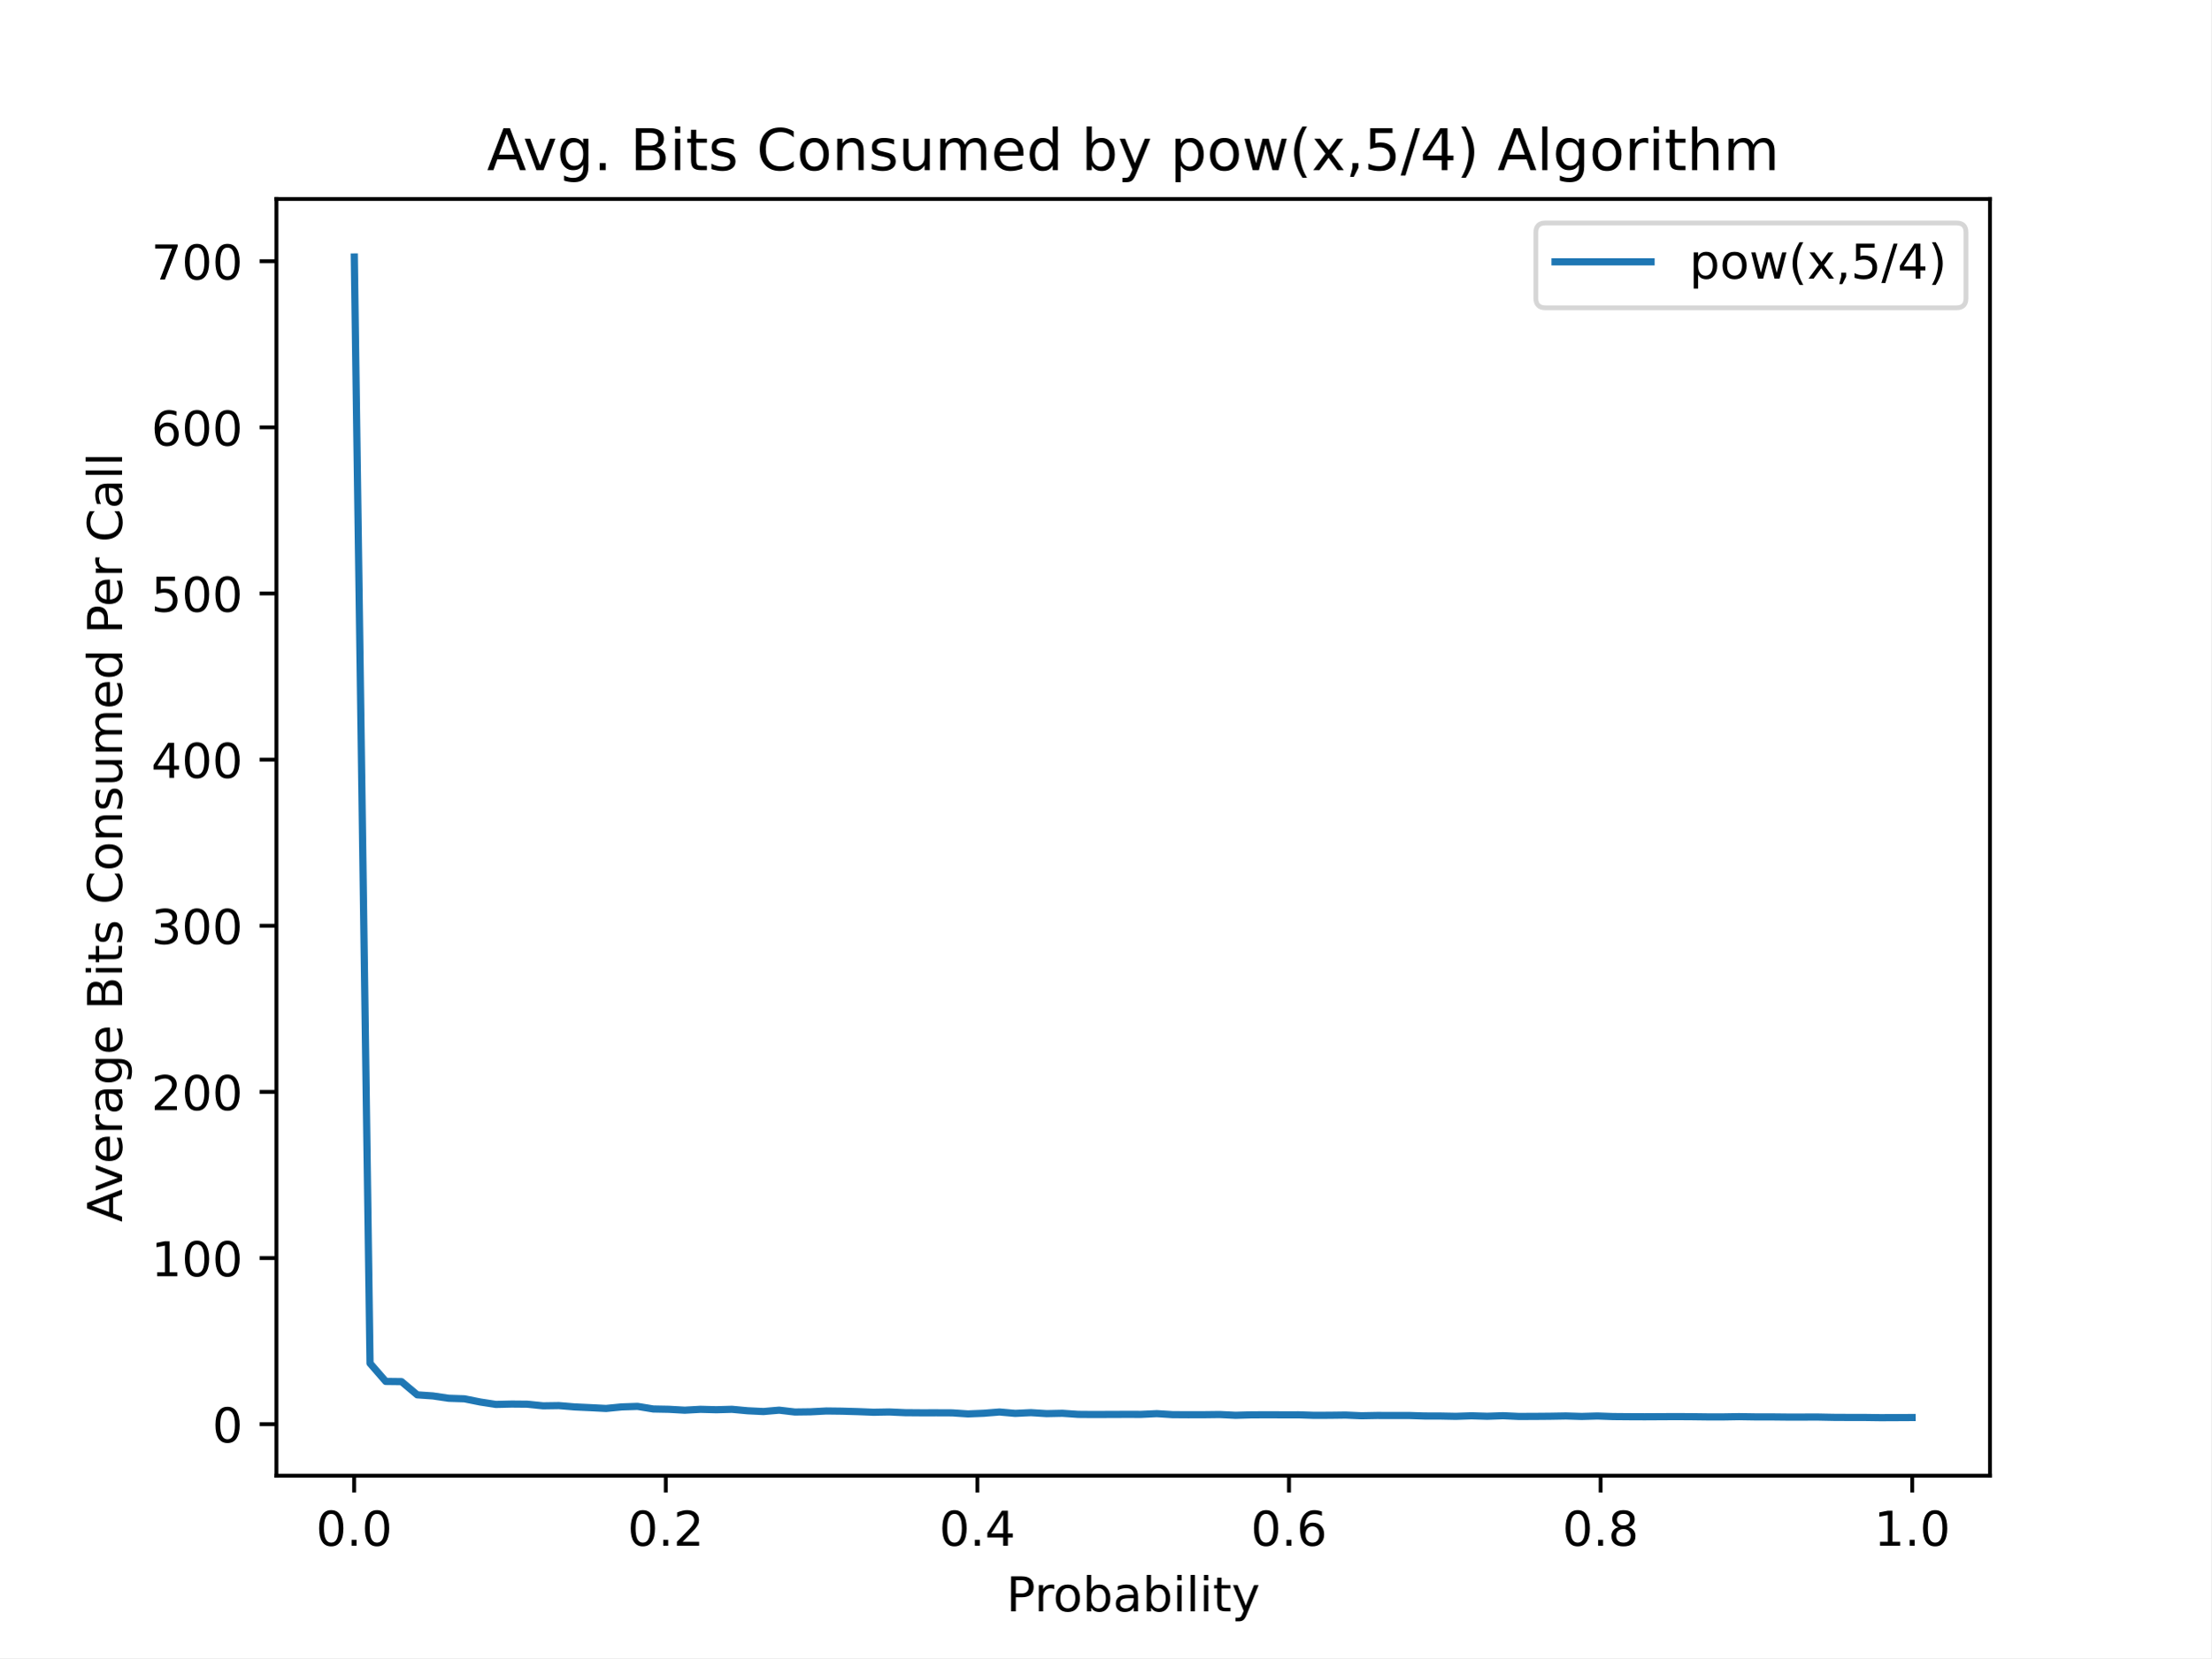
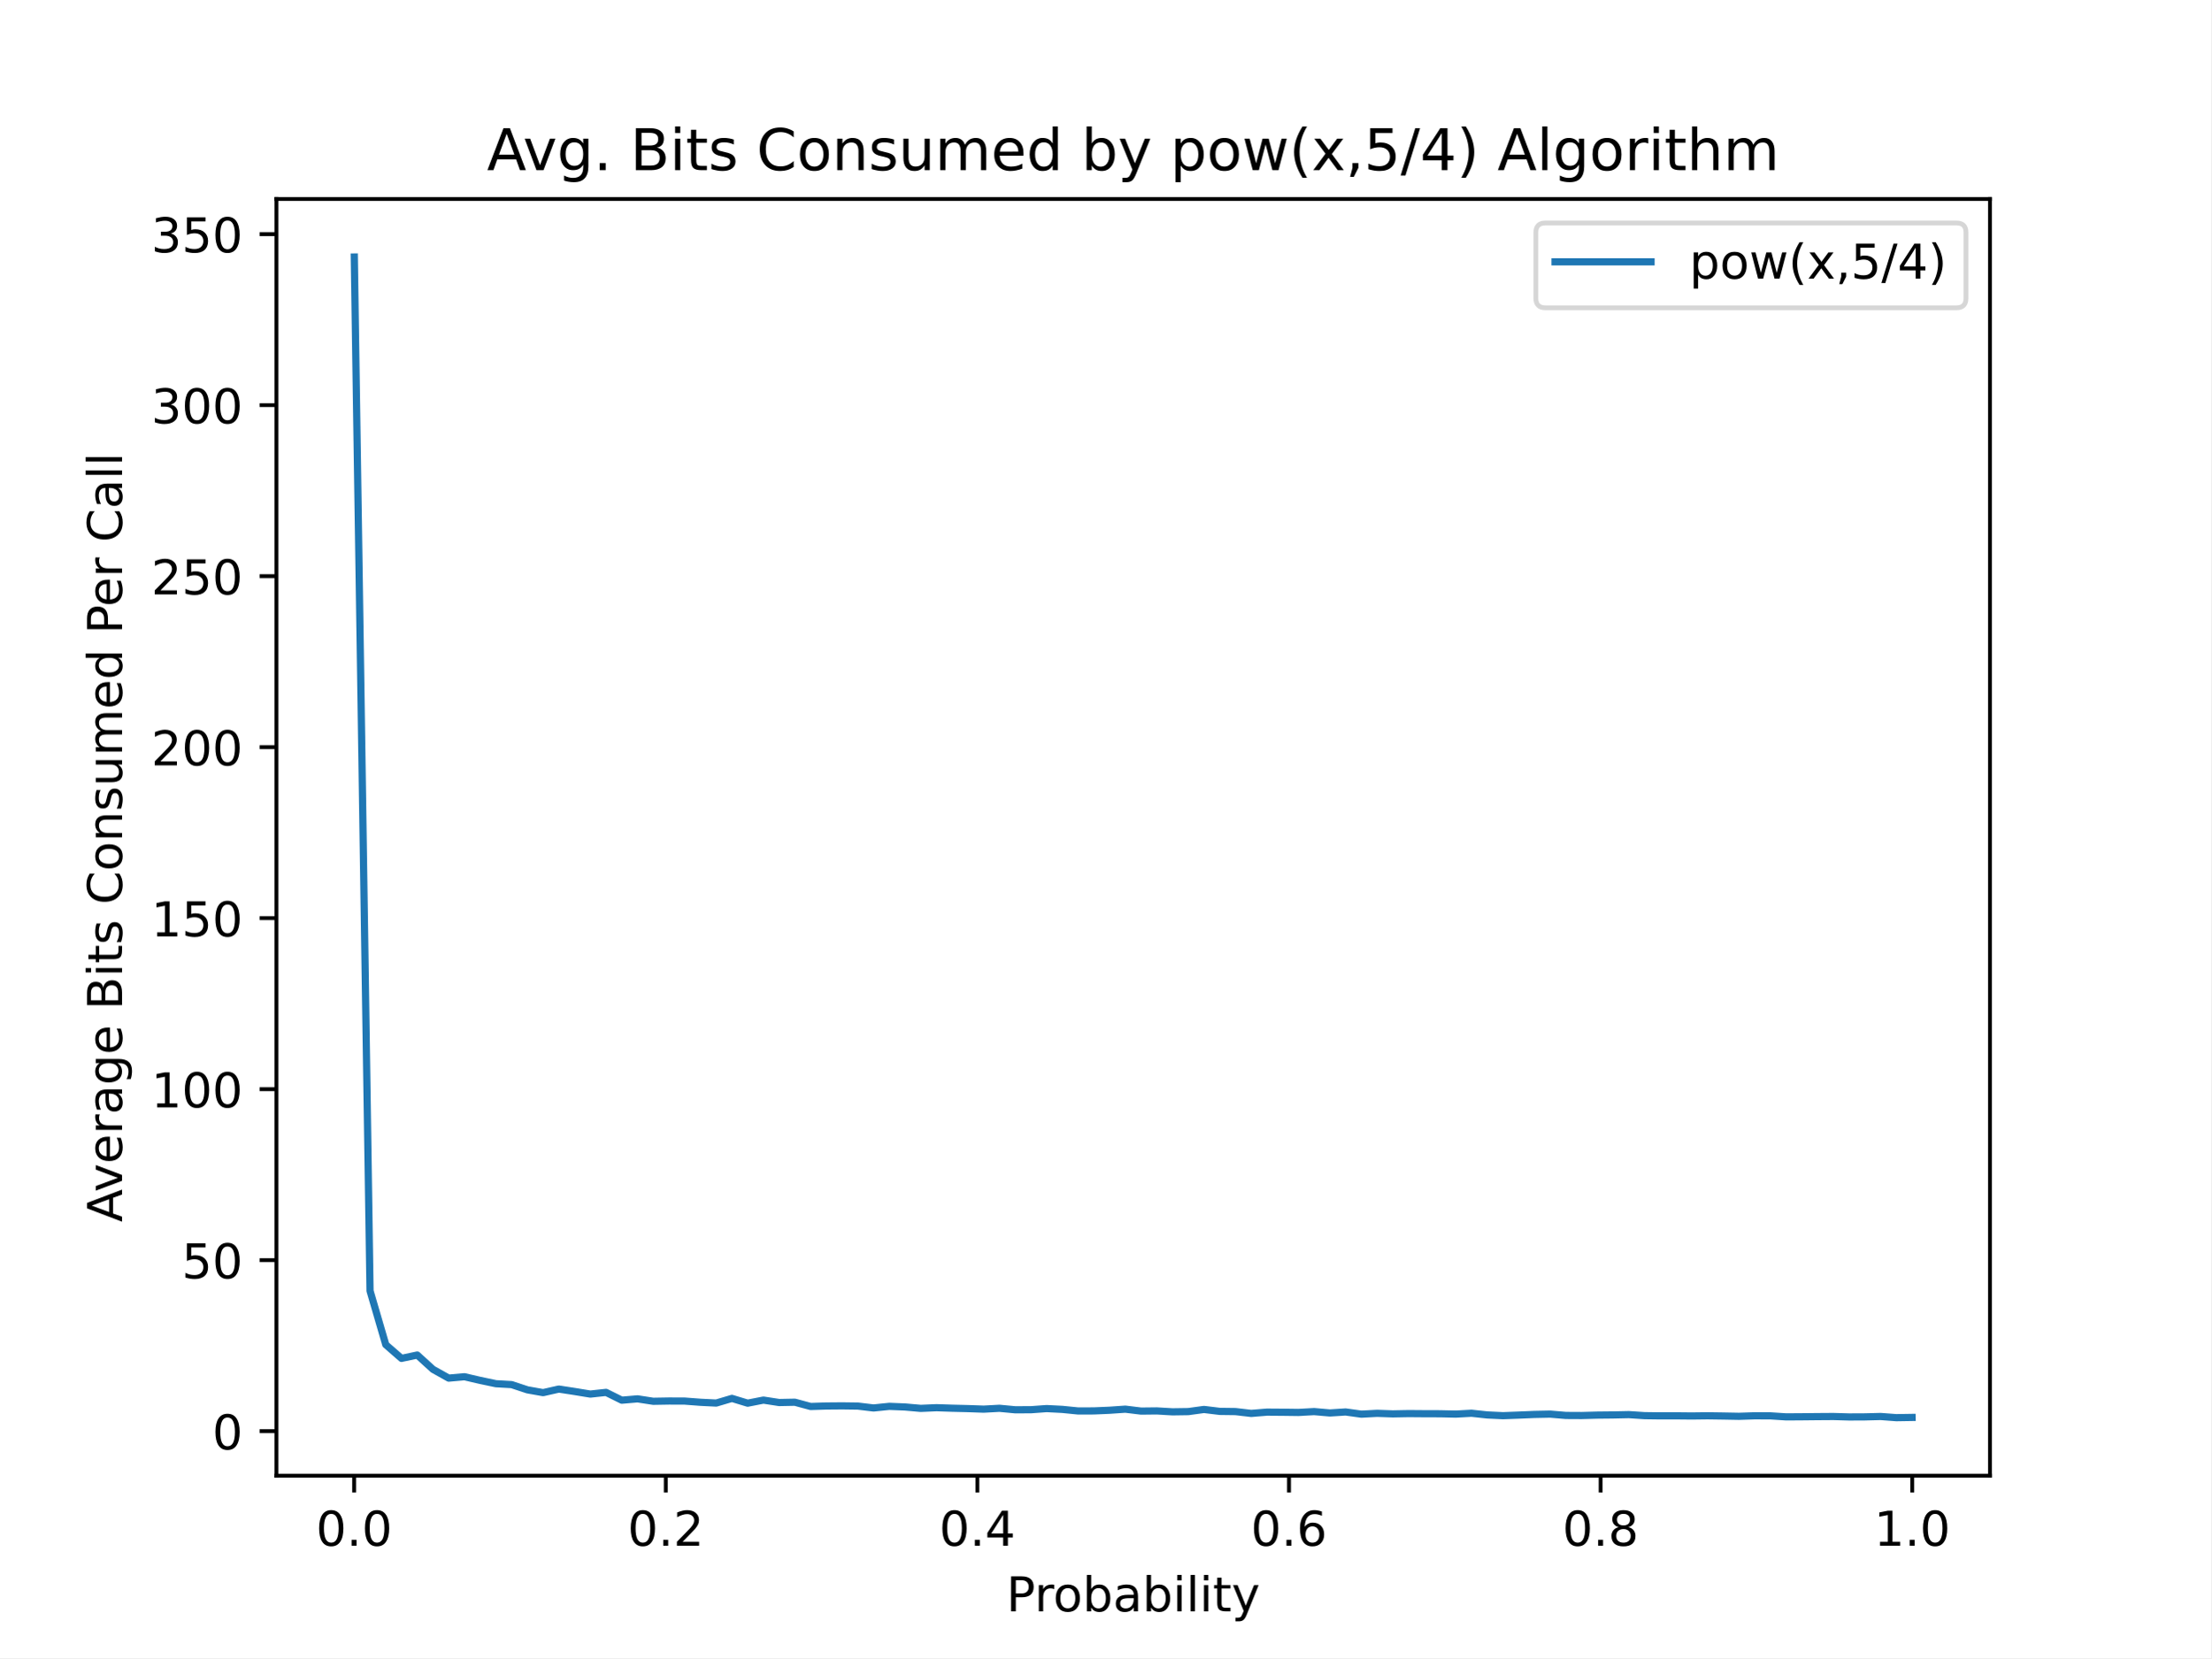
<svg xmlns="http://www.w3.org/2000/svg" xmlns:xlink="http://www.w3.org/1999/xlink" height="345.6pt" version="1.1" viewBox="0 0 460.8 345.6" width="460.8pt">
  <defs>
    <style type="text/css">
*{stroke-linecap:butt;stroke-linejoin:round;}
  </style>
  </defs>
  <g id="figure_1">
    <g id="patch_1">
      <path d="M 0 345.6  L 460.8 345.6  L 460.8 0  L 0 0  z " style="fill:#ffffff;" />
    </g>
    <g id="axes_1">
      <g id="patch_2">
        <path d="M 57.6 307.584  L 414.72 307.584  L 414.72 41.472  L 57.6 41.472  z " style="fill:#ffffff;" />
      </g>
      <g id="matplotlib.axis_1">
        <g id="xtick_1">
          <g id="line2d_1">
            <defs>
-               <path d="M 0 0  L 0 3.5  " id="m87a2e1fe04" style="stroke:#000000;stroke-width:0.8;" />
+               <path d="M 0 0  L 0 3.5  " id="me5fb7086d1" style="stroke:#000000;stroke-width:0.8;" />
            </defs>
            <g>
-               <use style="stroke:#000000;stroke-width:0.8;" x="73.8" xlink:href="#m87a2e1fe04" y="307.584" />
+               <use style="stroke:#000000;stroke-width:0.8;" x="73.8" xlink:href="#me5fb7086d1" y="307.584" />
            </g>
          </g>
          <g id="text_1">
            <text style="font-family:DejaVu Sans;font-size:10px;font-style:normal;font-weight:normal;text-anchor:middle;" transform="rotate(-0, 73.80026, 322.1824)" x="73.8" y="322.182">0.0</text>
          </g>
        </g>
        <g id="xtick_2">
          <g id="line2d_2">
            <g>
-               <use style="stroke:#000000;stroke-width:0.8;" x="138.744" xlink:href="#m87a2e1fe04" y="307.584" />
+               <use style="stroke:#000000;stroke-width:0.8;" x="138.744" xlink:href="#me5fb7086d1" y="307.584" />
            </g>
          </g>
          <g id="text_2">
            <text style="font-family:DejaVu Sans;font-size:10px;font-style:normal;font-weight:normal;text-anchor:middle;" transform="rotate(-0, 138.7442, 322.1824)" x="138.744" y="322.182">0.2</text>
          </g>
        </g>
        <g id="xtick_3">
          <g id="line2d_3">
            <g>
-               <use style="stroke:#000000;stroke-width:0.8;" x="203.688" xlink:href="#m87a2e1fe04" y="307.584" />
+               <use style="stroke:#000000;stroke-width:0.8;" x="203.688" xlink:href="#me5fb7086d1" y="307.584" />
            </g>
          </g>
          <g id="text_3">
            <text style="font-family:DejaVu Sans;font-size:10px;font-style:normal;font-weight:normal;text-anchor:middle;" transform="rotate(-0, 203.6881, 322.1824)" x="203.688" y="322.182">0.4</text>
          </g>
        </g>
        <g id="xtick_4">
          <g id="line2d_4">
            <g>
-               <use style="stroke:#000000;stroke-width:0.8;" x="268.632" xlink:href="#m87a2e1fe04" y="307.584" />
+               <use style="stroke:#000000;stroke-width:0.8;" x="268.632" xlink:href="#me5fb7086d1" y="307.584" />
            </g>
          </g>
          <g id="text_4">
            <text style="font-family:DejaVu Sans;font-size:10px;font-style:normal;font-weight:normal;text-anchor:middle;" transform="rotate(-0, 268.6319, 322.1824)" x="268.632" y="322.182">0.6</text>
          </g>
        </g>
        <g id="xtick_5">
          <g id="line2d_5">
            <g>
-               <use style="stroke:#000000;stroke-width:0.8;" x="333.576" xlink:href="#m87a2e1fe04" y="307.584" />
+               <use style="stroke:#000000;stroke-width:0.8;" x="333.576" xlink:href="#me5fb7086d1" y="307.584" />
            </g>
          </g>
          <g id="text_5">
            <text style="font-family:DejaVu Sans;font-size:10px;font-style:normal;font-weight:normal;text-anchor:middle;" transform="rotate(-0, 333.5758, 322.1824)" x="333.576" y="322.182">0.8</text>
          </g>
        </g>
        <g id="xtick_6">
          <g id="line2d_6">
            <g>
-               <use style="stroke:#000000;stroke-width:0.8;" x="398.52" xlink:href="#m87a2e1fe04" y="307.584" />
+               <use style="stroke:#000000;stroke-width:0.8;" x="398.52" xlink:href="#me5fb7086d1" y="307.584" />
            </g>
          </g>
          <g id="text_6">
            <text style="font-family:DejaVu Sans;font-size:10px;font-style:normal;font-weight:normal;text-anchor:middle;" transform="rotate(-0, 398.5197, 322.1824)" x="398.52" y="322.182">1.0</text>
          </g>
        </g>
        <g id="text_7">
          <text style="font-family:DejaVu Sans;font-size:10px;font-style:normal;font-weight:normal;text-anchor:middle;" transform="rotate(-0, 236.16, 335.8606)" x="236.16" y="335.861">Probability</text>
        </g>
      </g>
      <g id="matplotlib.axis_2">
        <g id="ytick_1">
          <g id="line2d_7">
            <defs>
-               <path d="M 0 0  L -3.5 0  " id="m6e013816e3" style="stroke:#000000;stroke-width:0.8;" />
+               <path d="M 0 0  L -3.5 0  " id="m2d1f150434" style="stroke:#000000;stroke-width:0.8;" />
            </defs>
            <g>
-               <use style="stroke:#000000;stroke-width:0.8;" x="57.6" xlink:href="#m6e013816e3" y="296.844" />
+               <use style="stroke:#000000;stroke-width:0.8;" x="57.6" xlink:href="#m2d1f150434" y="298.3" />
            </g>
          </g>
          <g id="text_8">
-             <text style="font-family:DejaVu Sans;font-size:10px;font-style:normal;font-weight:normal;text-anchor:end;" transform="rotate(-0, 50.6, 300.6433)" x="50.6" y="300.643">0</text>
+             <text style="font-family:DejaVu Sans;font-size:10px;font-style:normal;font-weight:normal;text-anchor:end;" transform="rotate(-0, 50.6, 302.0988)" x="50.6" y="302.099">0</text>
          </g>
        </g>
        <g id="ytick_2">
          <g id="line2d_8">
            <g>
-               <use style="stroke:#000000;stroke-width:0.8;" x="57.6" xlink:href="#m6e013816e3" y="262.216" />
+               <use style="stroke:#000000;stroke-width:0.8;" x="57.6" xlink:href="#m2d1f150434" y="262.656" />
            </g>
          </g>
          <g id="text_9">
-             <text style="font-family:DejaVu Sans;font-size:10px;font-style:normal;font-weight:normal;text-anchor:end;" transform="rotate(-0, 50.6, 266.0148)" x="50.6" y="266.015">100</text>
+             <text style="font-family:DejaVu Sans;font-size:10px;font-style:normal;font-weight:normal;text-anchor:end;" transform="rotate(-0, 50.6, 266.4554)" x="50.6" y="266.455">50</text>
          </g>
        </g>
        <g id="ytick_3">
          <g id="line2d_9">
            <g>
-               <use style="stroke:#000000;stroke-width:0.8;" x="57.6" xlink:href="#m6e013816e3" y="227.587" />
+               <use style="stroke:#000000;stroke-width:0.8;" x="57.6" xlink:href="#m2d1f150434" y="227.013" />
            </g>
          </g>
          <g id="text_10">
-             <text style="font-family:DejaVu Sans;font-size:10px;font-style:normal;font-weight:normal;text-anchor:end;" transform="rotate(-0, 50.6, 231.3863)" x="50.6" y="231.386">200</text>
+             <text style="font-family:DejaVu Sans;font-size:10px;font-style:normal;font-weight:normal;text-anchor:end;" transform="rotate(-0, 50.6, 230.8121)" x="50.6" y="230.812">100</text>
          </g>
        </g>
        <g id="ytick_4">
          <g id="line2d_10">
            <g>
-               <use style="stroke:#000000;stroke-width:0.8;" x="57.6" xlink:href="#m6e013816e3" y="192.959" />
+               <use style="stroke:#000000;stroke-width:0.8;" x="57.6" xlink:href="#m2d1f150434" y="191.369" />
            </g>
          </g>
          <g id="text_11">
-             <text style="font-family:DejaVu Sans;font-size:10px;font-style:normal;font-weight:normal;text-anchor:end;" transform="rotate(-0, 50.6, 196.7579)" x="50.6" y="196.758">300</text>
+             <text style="font-family:DejaVu Sans;font-size:10px;font-style:normal;font-weight:normal;text-anchor:end;" transform="rotate(-0, 50.6, 195.1687)" x="50.6" y="195.169">150</text>
          </g>
        </g>
        <g id="ytick_5">
          <g id="line2d_11">
            <g>
-               <use style="stroke:#000000;stroke-width:0.8;" x="57.6" xlink:href="#m6e013816e3" y="158.33" />
+               <use style="stroke:#000000;stroke-width:0.8;" x="57.6" xlink:href="#m2d1f150434" y="155.726" />
            </g>
          </g>
          <g id="text_12">
-             <text style="font-family:DejaVu Sans;font-size:10px;font-style:normal;font-weight:normal;text-anchor:end;" transform="rotate(-0, 50.6, 162.1294)" x="50.6" y="162.129">400</text>
+             <text style="font-family:DejaVu Sans;font-size:10px;font-style:normal;font-weight:normal;text-anchor:end;" transform="rotate(-0, 50.6, 159.5253)" x="50.6" y="159.525">200</text>
          </g>
        </g>
        <g id="ytick_6">
          <g id="line2d_12">
            <g>
-               <use style="stroke:#000000;stroke-width:0.8;" x="57.6" xlink:href="#m6e013816e3" y="123.702" />
+               <use style="stroke:#000000;stroke-width:0.8;" x="57.6" xlink:href="#m2d1f150434" y="120.083" />
            </g>
          </g>
          <g id="text_13">
-             <text style="font-family:DejaVu Sans;font-size:10px;font-style:normal;font-weight:normal;text-anchor:end;" transform="rotate(-0, 50.6, 127.5009)" x="50.6" y="127.501">500</text>
+             <text style="font-family:DejaVu Sans;font-size:10px;font-style:normal;font-weight:normal;text-anchor:end;" transform="rotate(-0, 50.6, 123.882)" x="50.6" y="123.882">250</text>
          </g>
        </g>
        <g id="ytick_7">
          <g id="line2d_13">
            <g>
-               <use style="stroke:#000000;stroke-width:0.8;" x="57.6" xlink:href="#m6e013816e3" y="89.073" />
+               <use style="stroke:#000000;stroke-width:0.8;" x="57.6" xlink:href="#m2d1f150434" y="84.439" />
            </g>
          </g>
          <g id="text_14">
-             <text style="font-family:DejaVu Sans;font-size:10px;font-style:normal;font-weight:normal;text-anchor:end;" transform="rotate(-0, 50.6, 92.87248)" x="50.6" y="92.872">600</text>
+             <text style="font-family:DejaVu Sans;font-size:10px;font-style:normal;font-weight:normal;text-anchor:end;" transform="rotate(-0, 50.6, 88.23864)" x="50.6" y="88.239">300</text>
          </g>
        </g>
        <g id="ytick_8">
          <g id="line2d_14">
            <g>
-               <use style="stroke:#000000;stroke-width:0.8;" x="57.6" xlink:href="#m6e013816e3" y="54.445" />
+               <use style="stroke:#000000;stroke-width:0.8;" x="57.6" xlink:href="#m2d1f150434" y="48.796" />
            </g>
          </g>
          <g id="text_15">
-             <text style="font-family:DejaVu Sans;font-size:10px;font-style:normal;font-weight:normal;text-anchor:end;" transform="rotate(-0, 50.6, 58.24401)" x="50.6" y="58.244">700</text>
+             <text style="font-family:DejaVu Sans;font-size:10px;font-style:normal;font-weight:normal;text-anchor:end;" transform="rotate(-0, 50.6, 52.59529)" x="50.6" y="52.595">350</text>
          </g>
        </g>
        <g id="text_16">
          <text style="font-family:DejaVu Sans;font-size:10px;font-style:normal;font-weight:normal;text-anchor:middle;" transform="rotate(-90, 25.43281, 174.528)" x="25.433" y="174.528">Average Bits Consumed Per Call</text>
        </g>
      </g>
      <g id="line2d_15">
-         <path clip-path="url(#p4794398fd3)" d="M 73.833 53.568  L 77.112 284.155  L 80.391 287.936  L 83.671 287.976  L 86.95 290.727  L 90.229 290.957  L 93.509 291.448  L 96.788 291.558  L 100.067 292.22  L 103.347 292.728  L 106.626 292.652  L 109.905 292.682  L 113.185 293.022  L 116.464 292.972  L 119.743 293.248  L 123.023 293.4  L 126.302 293.569  L 129.581 293.246  L 132.861 293.136  L 136.14 293.678  L 139.42 293.742  L 142.699 293.93  L 145.978 293.745  L 149.258 293.834  L 152.537 293.741  L 155.816 294.05  L 159.096 294.209  L 162.375 293.923  L 165.654 294.312  L 168.934 294.268  L 172.213 294.094  L 175.492 294.135  L 178.772 294.23  L 182.051 294.362  L 185.33 294.303  L 188.61 294.451  L 191.889 294.478  L 195.168 294.475  L 198.448 294.489  L 201.727 294.71  L 205.006 294.574  L 208.286 294.308  L 211.565 294.599  L 214.844 294.443  L 218.124 294.649  L 221.403 294.577  L 224.682 294.805  L 227.962 294.831  L 231.241 294.816  L 234.52 294.804  L 237.8 294.809  L 241.079 294.653  L 244.358 294.86  L 247.638 294.881  L 250.917 294.874  L 254.196 294.833  L 257.476 294.995  L 260.755 294.901  L 264.034 294.885  L 267.314 294.897  L 270.593 294.894  L 273.872 295.003  L 277.152 294.989  L 280.431 294.946  L 283.71 295.09  L 286.99 295.027  L 290.269 295.036  L 293.548 295.03  L 296.828 295.139  L 300.107 295.145  L 303.386 295.211  L 306.666 295.099  L 309.945 295.198  L 313.224 295.081  L 316.504 295.231  L 319.783 295.221  L 323.062 295.192  L 326.342 295.134  L 329.621 295.234  L 332.9 295.14  L 336.18 295.257  L 339.459 295.286  L 342.739 295.3  L 346.018 295.282  L 349.297 295.264  L 352.577 295.284  L 355.856 295.327  L 359.135 295.329  L 362.415 295.273  L 365.694 295.325  L 368.973 295.326  L 372.253 295.361  L 375.532 295.363  L 378.811 295.355  L 382.091 295.422  L 385.37 295.439  L 388.649 295.442  L 391.929 295.488  L 395.208 295.473  L 398.487 295.455  " style="fill:none;stroke:#1f77b4;stroke-linecap:square;stroke-width:1.5;" />
+         <path clip-path="url(#pbe3879be29)" d="M 73.833 53.568  L 77.112 269.051  L 80.391 280.274  L 83.671 283.135  L 86.95 282.43  L 90.229 285.414  L 93.509 287.247  L 96.788 286.954  L 100.067 287.718  L 103.347 288.411  L 106.626 288.597  L 109.905 289.687  L 113.185 290.274  L 116.464 289.526  L 119.743 290.032  L 123.023 290.571  L 126.302 290.216  L 129.581 291.847  L 132.861 291.566  L 136.14 292.073  L 139.42 292.016  L 142.699 292.029  L 145.978 292.28  L 149.258 292.443  L 152.537 291.472  L 155.816 292.468  L 159.096 291.824  L 162.375 292.331  L 165.654 292.267  L 168.934 293.161  L 172.213 293.057  L 175.492 293.03  L 178.772 293.074  L 182.051 293.469  L 185.33 293.13  L 188.61 293.262  L 191.889 293.552  L 195.168 293.411  L 198.448 293.518  L 201.727 293.596  L 205.006 293.712  L 208.286 293.532  L 211.565 293.843  L 214.844 293.831  L 218.124 293.592  L 221.403 293.76  L 224.682 294.091  L 227.962 294.081  L 231.241 293.941  L 234.52 293.712  L 237.8 294.118  L 241.079 294.081  L 244.358 294.275  L 247.638 294.226  L 250.917 293.774  L 254.196 294.178  L 257.476 294.221  L 260.755 294.607  L 264.034 294.335  L 267.314 294.359  L 270.593 294.404  L 273.872 294.222  L 277.152 294.511  L 280.431 294.3  L 283.71 294.761  L 286.99 294.586  L 290.269 294.702  L 293.548 294.638  L 296.828 294.665  L 300.107 294.674  L 303.386 294.747  L 306.666 294.568  L 309.945 294.921  L 313.224 295.075  L 316.504 294.953  L 319.783 294.815  L 323.062 294.748  L 326.342 295.026  L 329.621 295.043  L 332.9 294.955  L 336.18 294.921  L 339.459 294.851  L 342.739 295.07  L 346.018 295.113  L 349.297 295.106  L 352.577 295.137  L 355.856 295.097  L 359.135 295.144  L 362.415 295.206  L 365.694 295.097  L 368.973 295.11  L 372.253 295.323  L 375.532 295.301  L 378.811 295.267  L 382.091 295.244  L 385.37 295.34  L 388.649 295.324  L 391.929 295.24  L 395.208 295.488  L 398.487 295.435  " style="fill:none;stroke:#1f77b4;stroke-linecap:square;stroke-width:1.5;" />
      </g>
      <g id="patch_3">
        <path d="M 57.6 307.584  L 57.6 41.472  " style="fill:none;stroke:#000000;stroke-linecap:square;stroke-linejoin:miter;stroke-width:0.8;" />
      </g>
      <g id="patch_4">
        <path d="M 414.72 307.584  L 414.72 41.472  " style="fill:none;stroke:#000000;stroke-linecap:square;stroke-linejoin:miter;stroke-width:0.8;" />
      </g>
      <g id="patch_5">
        <path d="M 57.6 307.584  L 414.72 307.584  " style="fill:none;stroke:#000000;stroke-linecap:square;stroke-linejoin:miter;stroke-width:0.8;" />
      </g>
      <g id="patch_6">
        <path d="M 57.6 41.472  L 414.72 41.472  " style="fill:none;stroke:#000000;stroke-linecap:square;stroke-linejoin:miter;stroke-width:0.8;" />
      </g>
      <g id="text_17">
        <text style="font-family:DejaVu Sans;font-size:12px;font-style:normal;font-weight:normal;text-anchor:middle;" transform="rotate(-0, 236.16, 35.472)" x="236.16" y="35.472">Avg. Bits Consumed by pow(x,5/4) Algorithm</text>
      </g>
      <g id="legend_1">
        <g id="patch_7">
          <path d="M 322.081 64.15  L 407.72 64.15  Q 409.72 64.15 409.72 62.15  L 409.72 48.472  Q 409.72 46.472 407.72 46.472  L 322.081 46.472  Q 320.081 46.472 320.081 48.472  L 320.081 62.15  Q 320.081 64.15 322.081 64.15  z " style="fill:#ffffff;opacity:0.8;stroke:#cccccc;stroke-linejoin:miter;" />
        </g>
        <g id="line2d_16">
          <path d="M 324.081 54.57  L 344.081 54.57  " style="fill:none;stroke:#1f77b4;stroke-linecap:square;stroke-width:1.5;" />
        </g>
        <g id="line2d_17" />
        <g id="text_18">
          <text style="font-family:DejaVu Sans;font-size:10px;font-style:normal;font-weight:normal;text-anchor:start;" transform="rotate(-0, 352.0809, 58.07044)" x="352.081" y="58.07">pow(x,5/4)</text>
        </g>
      </g>
    </g>
  </g>
  <defs>
-     <clipPath id="p4794398fd3">
+     <clipPath id="pbe3879be29">
      <rect height="266.112" width="357.12" x="57.6" y="41.472" />
    </clipPath>
  </defs>
</svg>
